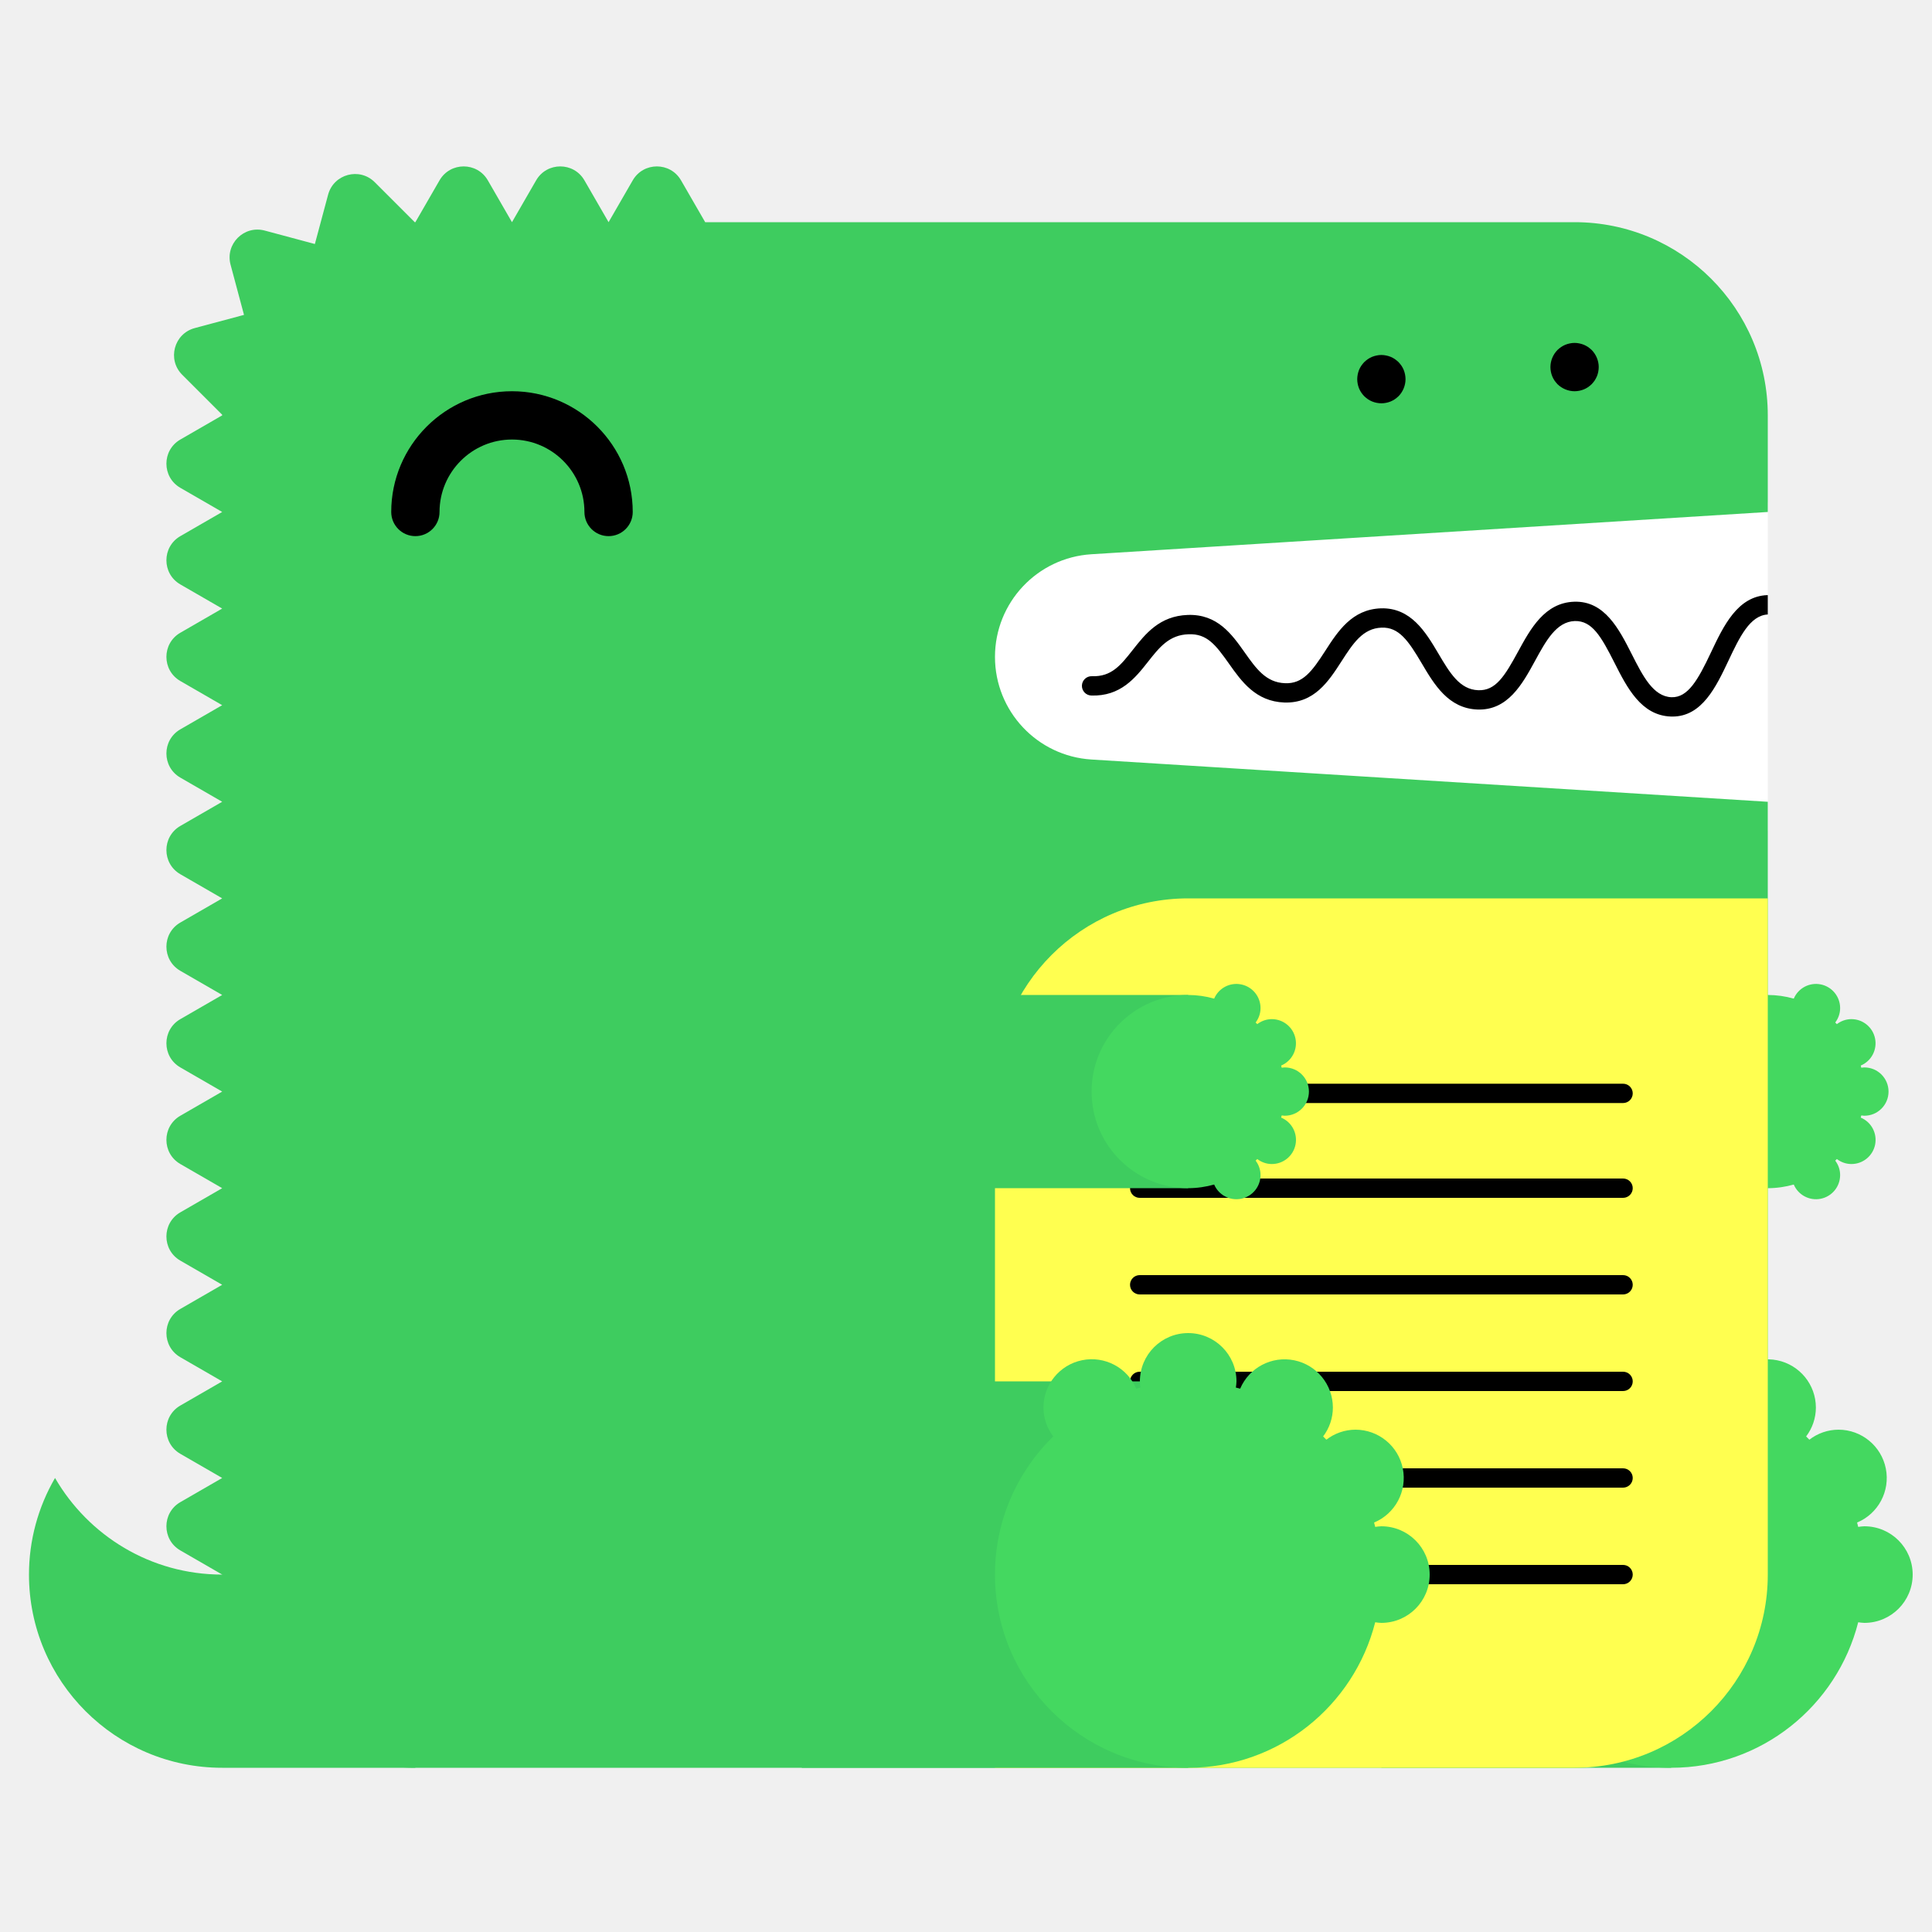
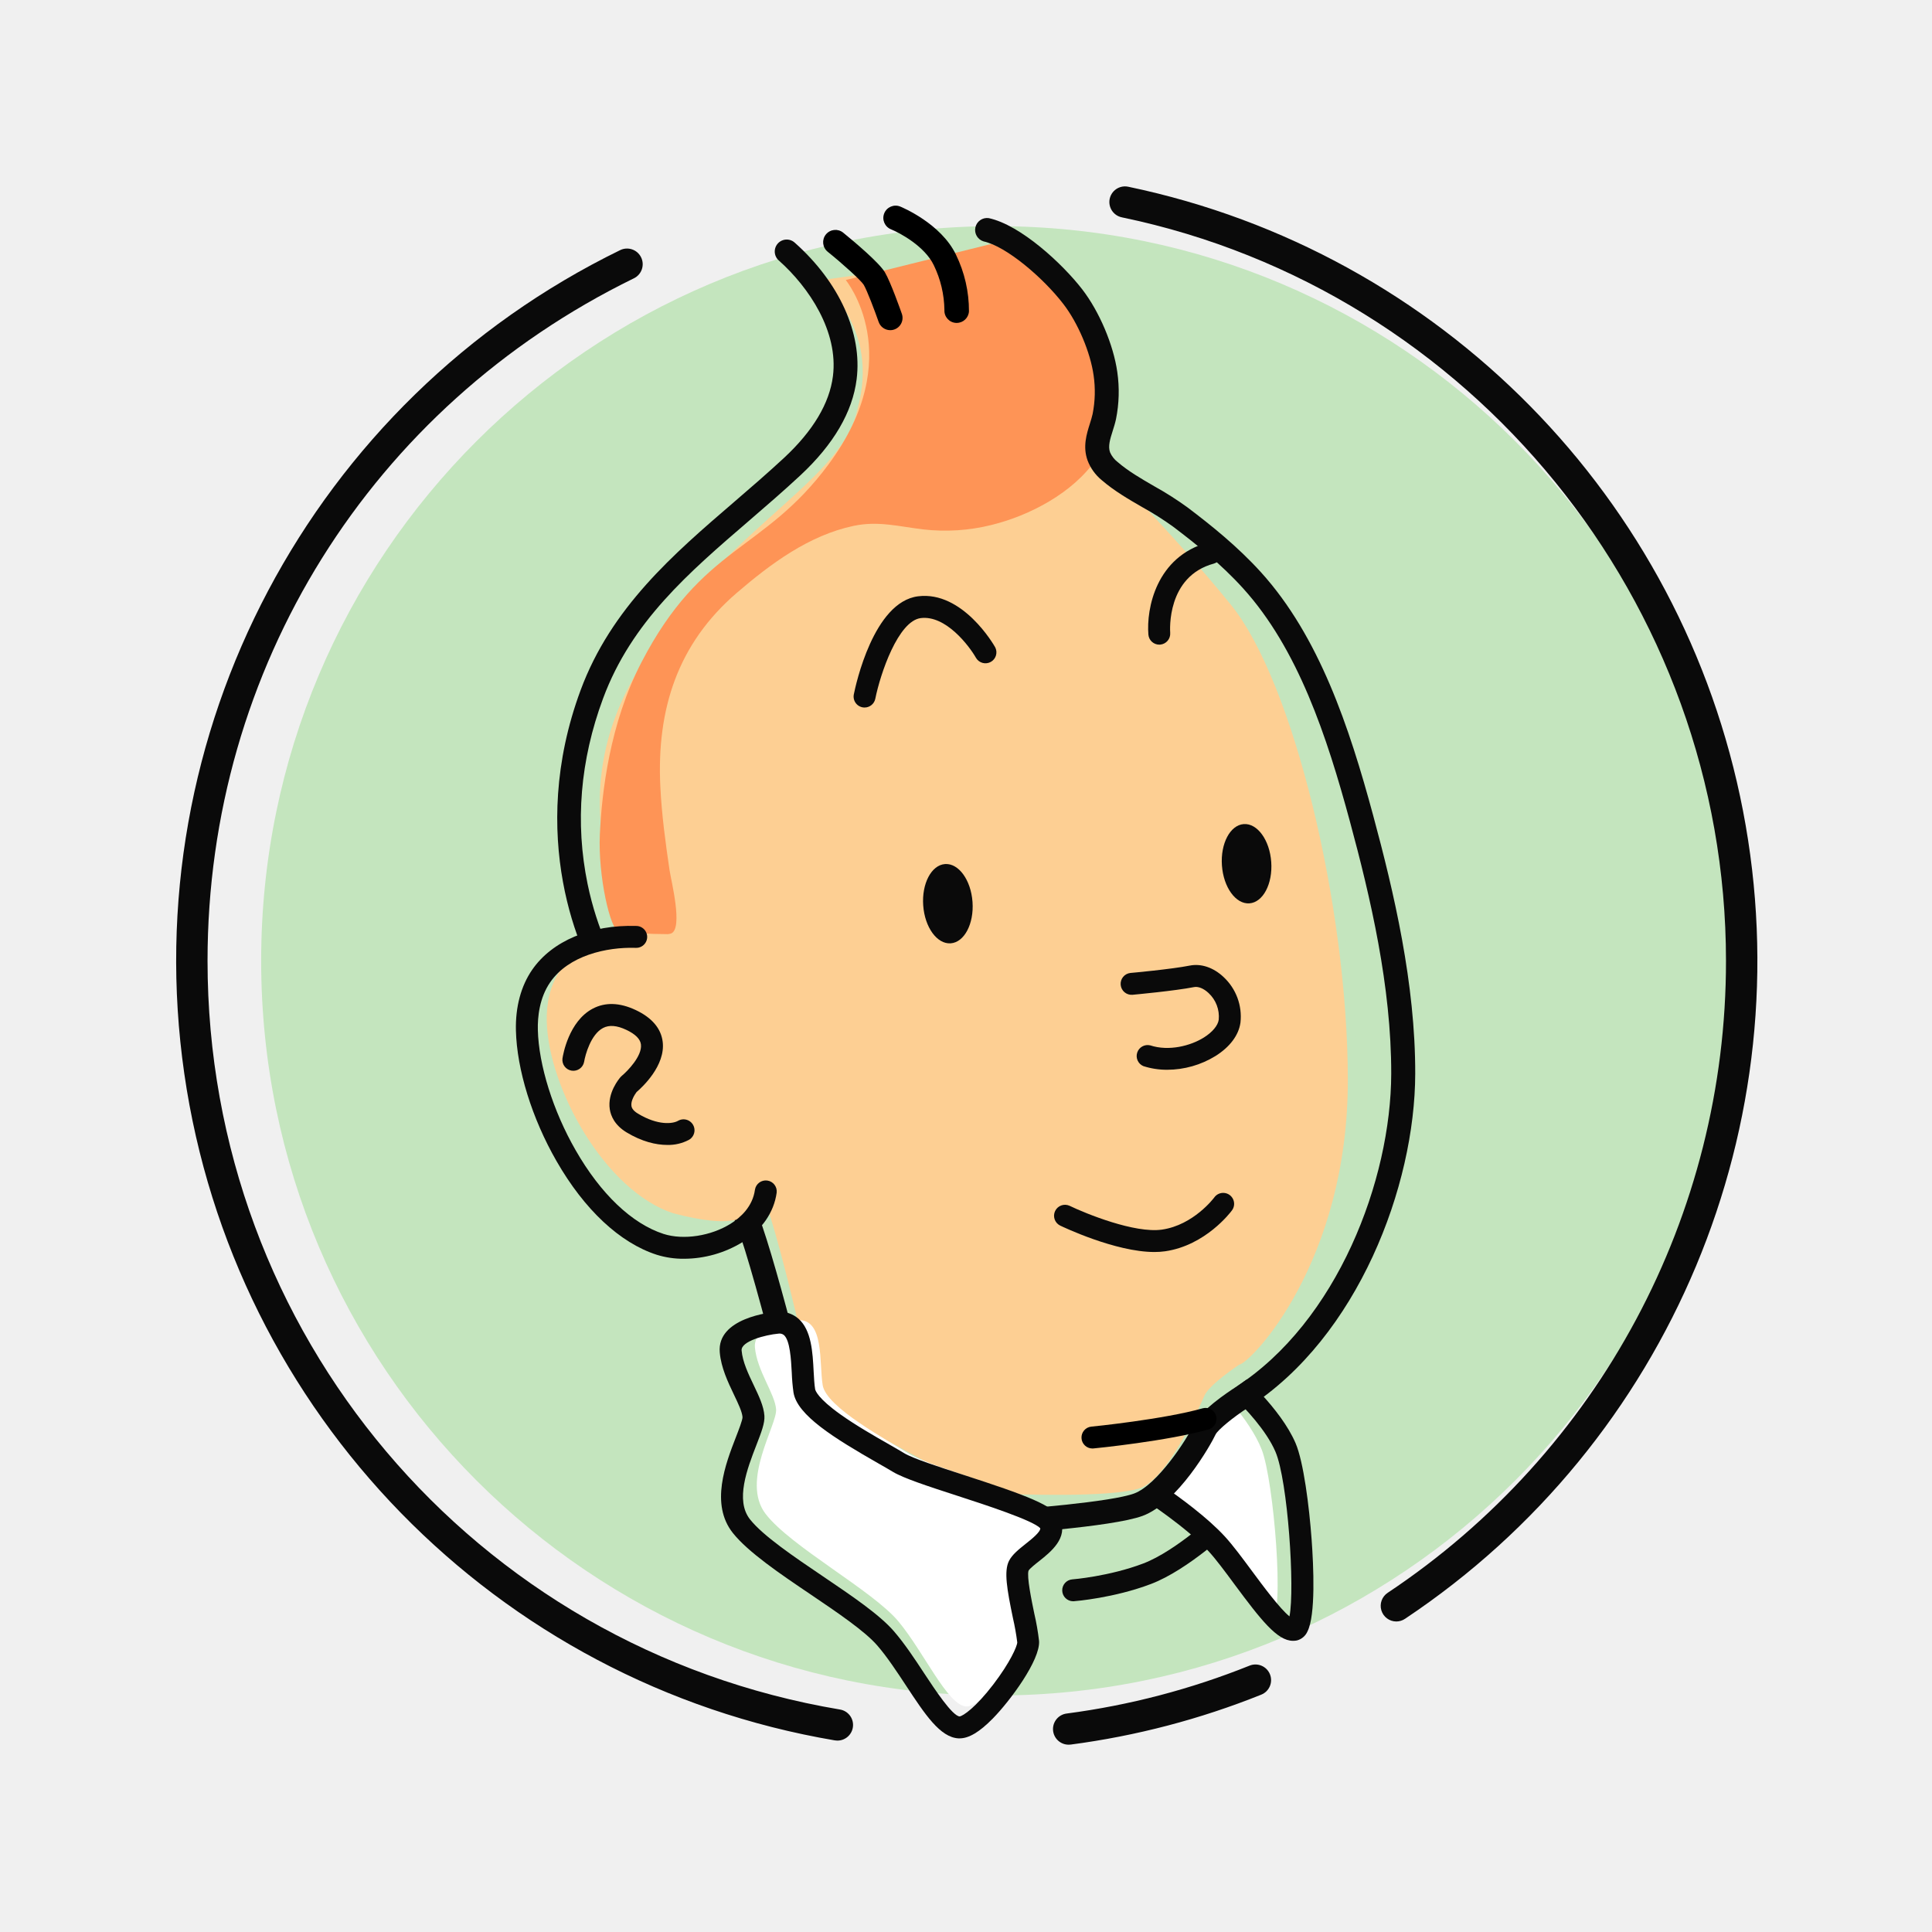
- <svg xmlns="http://www.w3.org/2000/svg" width="200" height="200" viewBox="0 0 200 200">
-   <g fill="none" fill-rule="evenodd">
-     <path fill="#FFF" d="M99 52h84v34H99z" />
-     <path d="M23 163c-7.398 0-13.843-4.027-17.303-10A19.886 19.886 0 0 0 3 163c0 11.046 8.954 20 20 20h20v-20H23z" fill="#3ECC5F" />
-     <path d="M112.98 57.376L183 53V43c0-11.046-8.954-20-20-20H73l-2.5-4.33c-1.112-1.925-3.889-1.925-5 0L63 23l-2.5-4.33c-1.111-1.925-3.889-1.925-5 0L53 23l-2.5-4.33c-1.111-1.925-3.889-1.925-5 0L43 23c-.022 0-.042.003-.065.003l-4.142-4.141c-1.57-1.571-4.252-.853-4.828 1.294l-1.369 5.104-5.192-1.392c-2.148-.575-4.111 1.389-3.535 3.536l1.39 5.193-5.102 1.367c-2.148.576-2.867 3.259-1.296 4.83l4.142 4.142c0 .021-.003.042-.003.064l-4.33 2.5c-1.925 1.111-1.925 3.889 0 5L23 53l-4.33 2.5c-1.925 1.111-1.925 3.889 0 5L23 63l-4.33 2.5c-1.925 1.111-1.925 3.889 0 5L23 73l-4.33 2.5c-1.925 1.111-1.925 3.889 0 5L23 83l-4.33 2.5c-1.925 1.111-1.925 3.889 0 5L23 93l-4.33 2.5c-1.925 1.111-1.925 3.889 0 5L23 103l-4.33 2.5c-1.925 1.111-1.925 3.889 0 5L23 113l-4.33 2.5c-1.925 1.111-1.925 3.889 0 5L23 123l-4.33 2.5c-1.925 1.111-1.925 3.889 0 5L23 133l-4.33 2.5c-1.925 1.111-1.925 3.889 0 5L23 143l-4.33 2.5c-1.925 1.111-1.925 3.889 0 5L23 153l-4.33 2.5c-1.925 1.111-1.925 3.889 0 5L23 163c0 11.046 8.954 20 20 20h120c11.046 0 20-8.954 20-20V83l-70.02-4.376A10.645 10.645 0 0 1 103 68c0-5.621 4.37-10.273 9.98-10.624" fill="#3ECC5F" />
-     <path fill="#3ECC5F" d="M143 183h30v-40h-30z" />
-     <path d="M193 158c-.219 0-.428.037-.639.064-.038-.15-.074-.301-.116-.451A5 5 0 0 0 190.32 148a4.96 4.96 0 0 0-3.016 1.036 26.531 26.531 0 0 0-.335-.336 4.955 4.955 0 0 0 1.011-2.987 5 5 0 0 0-9.599-1.959c-.148-.042-.297-.077-.445-.115.027-.211.064-.42.064-.639a5 5 0 0 0-5-5 5 5 0 0 0-5 5c0 .219.037.428.064.639-.148.038-.297.073-.445.115a4.998 4.998 0 0 0-9.599 1.959c0 1.125.384 2.151 1.011 2.987-3.717 3.632-6.031 8.693-6.031 14.3 0 11.046 8.954 20 20 20 9.339 0 17.16-6.41 19.361-15.064.211.027.42.064.639.064a5 5 0 0 0 5-5 5 5 0 0 0-5-5" fill="#44D860" />
-     <path fill="#3ECC5F" d="M153 123h30v-20h-30z" />
-     <path d="M193 115.5a2.5 2.5 0 1 0 0-5c-.109 0-.214.019-.319.032-.02-.075-.037-.15-.058-.225a2.501 2.501 0 0 0-.963-4.807c-.569 0-1.088.197-1.508.518a6.653 6.653 0 0 0-.168-.168c.314-.417.506-.931.506-1.494a2.5 2.5 0 0 0-4.8-.979A9.987 9.987 0 0 0 183 103c-5.522 0-10 4.478-10 10s4.478 10 10 10c.934 0 1.833-.138 2.69-.377a2.5 2.5 0 0 0 4.8-.979c0-.563-.192-1.077-.506-1.494.057-.055.113-.111.168-.168.42.321.939.518 1.508.518a2.5 2.5 0 0 0 .963-4.807c.021-.074.038-.15.058-.225.105.013.21.032.319.032" fill="#44D860" />
-     <path d="M63 55.5a2.5 2.5 0 0 1-2.5-2.5c0-4.136-3.364-7.5-7.5-7.5s-7.5 3.364-7.5 7.5a2.5 2.5 0 1 1-5 0c0-6.893 5.607-12.5 12.5-12.5S65.5 46.107 65.5 53a2.5 2.5 0 0 1-2.5 2.5" fill="#000" />
-     <path d="M103 183h60c11.046 0 20-8.954 20-20V93h-60c-11.046 0-20 8.954-20 20v70z" fill="#FFFF50" />
-     <path d="M168.02 124h-50.04a1 1 0 1 1 0-2h50.04a1 1 0 1 1 0 2m0 20h-50.04a1 1 0 1 1 0-2h50.04a1 1 0 1 1 0 2m0 20h-50.04a1 1 0 1 1 0-2h50.04a1 1 0 1 1 0 2m0-49.814h-50.04a1 1 0 1 1 0-2h50.04a1 1 0 1 1 0 2m0 19.814h-50.04a1 1 0 1 1 0-2h50.04a1 1 0 1 1 0 2m0 20h-50.04a1 1 0 1 1 0-2h50.04a1 1 0 1 1 0 2M183 61.611c-.012 0-.022-.006-.034-.005-3.09.105-4.552 3.196-5.842 5.923-1.346 2.85-2.387 4.703-4.093 4.647-1.889-.068-2.969-2.202-4.113-4.46-1.314-2.594-2.814-5.536-5.963-5.426-3.046.104-4.513 2.794-5.807 5.167-1.377 2.528-2.314 4.065-4.121 3.994-1.927-.07-2.951-1.805-4.136-3.813-1.321-2.236-2.848-4.75-5.936-4.664-2.994.103-4.465 2.385-5.763 4.4-1.373 2.13-2.335 3.428-4.165 3.351-1.973-.07-2.992-1.51-4.171-3.177-1.324-1.873-2.816-3.993-5.895-3.89-2.928.1-4.399 1.97-5.696 3.618-1.232 1.564-2.194 2.802-4.229 2.724a1 1 0 0 0-.072 2c3.017.101 4.545-1.8 5.872-3.487 1.177-1.496 2.193-2.787 4.193-2.855 1.926-.082 2.829 1.115 4.195 3.045 1.297 1.834 2.769 3.914 5.731 4.021 3.103.104 4.596-2.215 5.918-4.267 1.182-1.834 2.202-3.417 4.15-3.484 1.793-.067 2.769 1.35 4.145 3.681 1.297 2.197 2.766 4.686 5.787 4.796 3.125.108 4.634-2.62 5.949-5.035 1.139-2.088 2.214-4.06 4.119-4.126 1.793-.042 2.728 1.595 4.111 4.33 1.292 2.553 2.757 5.445 5.825 5.556l.169.003c3.064 0 4.518-3.075 5.805-5.794 1.139-2.41 2.217-4.68 4.067-4.773v-2z" fill="#000" />
-     <path fill="#3ECC5F" d="M83 183h40v-40H83z" />
-     <path d="M143 158c-.219 0-.428.037-.639.064-.038-.15-.074-.301-.116-.451A5 5 0 0 0 140.32 148a4.96 4.96 0 0 0-3.016 1.036 26.531 26.531 0 0 0-.335-.336 4.955 4.955 0 0 0 1.011-2.987 5 5 0 0 0-9.599-1.959c-.148-.042-.297-.077-.445-.115.027-.211.064-.42.064-.639a5 5 0 0 0-5-5 5 5 0 0 0-5 5c0 .219.037.428.064.639-.148.038-.297.073-.445.115a4.998 4.998 0 0 0-9.599 1.959c0 1.125.384 2.151 1.011 2.987-3.717 3.632-6.031 8.693-6.031 14.3 0 11.046 8.954 20 20 20 9.339 0 17.16-6.41 19.361-15.064.211.027.42.064.639.064a5 5 0 0 0 5-5 5 5 0 0 0-5-5" fill="#44D860" />
-     <path fill="#3ECC5F" d="M83 123h40v-20H83z" />
-     <path d="M133 115.5a2.5 2.5 0 1 0 0-5c-.109 0-.214.019-.319.032-.02-.075-.037-.15-.058-.225a2.501 2.501 0 0 0-.963-4.807c-.569 0-1.088.197-1.508.518a6.653 6.653 0 0 0-.168-.168c.314-.417.506-.931.506-1.494a2.5 2.5 0 0 0-4.8-.979A9.987 9.987 0 0 0 123 103c-5.522 0-10 4.478-10 10s4.478 10 10 10c.934 0 1.833-.138 2.69-.377a2.5 2.5 0 0 0 4.8-.979c0-.563-.192-1.077-.506-1.494.057-.055.113-.111.168-.168.42.321.939.518 1.508.518a2.5 2.5 0 0 0 .963-4.807c.021-.074.038-.15.058-.225.105.013.21.032.319.032" fill="#44D860" />
-     <path d="M143 41.75c-.16 0-.33-.02-.49-.05a2.52 2.52 0 0 1-.47-.14c-.15-.06-.29-.14-.431-.23-.13-.09-.259-.2-.38-.31-.109-.12-.219-.24-.309-.38s-.17-.28-.231-.43a2.619 2.619 0 0 1-.189-.96c0-.16.02-.33.05-.49.03-.16.08-.31.139-.47.061-.15.141-.29.231-.43.09-.13.2-.26.309-.38.121-.11.25-.22.38-.31.141-.09.281-.17.431-.23.149-.06.31-.11.47-.14.32-.07.65-.07.98 0 .159.03.32.08.47.14.149.06.29.14.43.23.13.09.259.2.38.31.11.12.22.25.31.38.09.14.17.28.23.43.06.16.11.31.14.47.029.16.05.33.05.49 0 .66-.271 1.31-.73 1.77-.121.11-.25.22-.38.31-.14.09-.281.17-.43.23a2.565 2.565 0 0 1-.96.19m20-1.25c-.66 0-1.3-.27-1.771-.73a3.802 3.802 0 0 1-.309-.38c-.09-.14-.17-.28-.231-.43a2.619 2.619 0 0 1-.189-.96c0-.66.27-1.3.729-1.77.121-.11.25-.22.38-.31.141-.09.281-.17.431-.23.149-.06.31-.11.47-.14.32-.07.66-.07.98 0 .159.03.32.08.47.14.149.06.29.14.43.23.13.09.259.2.38.31.459.47.73 1.11.73 1.77 0 .16-.021.33-.05.49-.03.16-.08.32-.14.47-.07.15-.14.29-.23.43-.09.13-.2.26-.31.38-.121.11-.25.22-.38.31-.14.09-.281.17-.43.23a2.565 2.565 0 0 1-.96.19" fill="#000" />
-   </g>
+ <svg xmlns="http://www.w3.org/2000/svg" t="1655916145135" class="icon" viewBox="0 0 1024 1024" version="1.1" p-id="1502" width="200" height="200">
+   <defs>
+     <style type="text/css" />
+   </defs>
+   <path d="M527.82 509.26m-389.4 0a389.4 389.4 0 1 0 778.8 0 389.4 389.4 0 1 0-778.8 0Z" fill="#C4E5BE" p-id="1503" />
+   <path d="M443.81 922.55a8.37 8.37 0 0 1-1.38-0.12 419.1 419.1 0 0 1-113.76-789.84A8.29 8.29 0 0 1 336 147.5c-139.43 68.11-226 206.73-226 361.76 0 197.28 141 364.16 335.19 396.82a8.29 8.29 0 0 1-1.37 16.47zM566.48 924.72a8.29 8.29 0 0 1-1.07-16.52 400.26 400.26 0 0 0 96.91-25.39 8.29 8.29 0 1 1 6.18 15.39 416.88 416.88 0 0 1-100.93 26.45 8.46 8.46 0 0 1-1.09 0.07zM740.1 859.42a8.29 8.29 0 0 1-4.61-15.19 402 402 0 0 0 179.32-335c0-189.72-134.6-355.41-320.05-394A8.29 8.29 0 1 1 598.13 99a419.09 419.09 0 0 1 146.56 759 8.25 8.25 0 0 1-4.59 1.42zM568.77 848.7a5.81 5.81 0 0 1-0.44-11.6c0.19 0 19.65-1.59 37.62-8.42 17.72-6.74 39.66-27.59 39.88-27.8a5.81 5.81 0 0 1 8 8.4c-1 0.92-23.88 22.7-43.78 30.26-19.58 7.44-40 9.08-40.86 9.14z" fill="#0A0A0A" p-id="1504" />
+   <path d="M609.14 788.5s19.54 14.43 30 27.28 27.78 44.94 34.82 43.15 1.25-74.13-5.25-90.68-24.4-33.95-24.4-33.95z" fill="#FFFFFF" p-id="1505" />
+   <path d="M685.26 869.66c-8.33 0-17.06-11.21-31-30-5-6.78-9.76-13.18-13.6-17.38-11.74-12.83-34.28-27.47-34.51-27.62a5.81 5.81 0 0 1-1.51-8.33l43.27-58.4a5.81 5.81 0 0 1 8.45-0.95c0.91 0.78 22.34 19.34 30.31 37.9 4.25 9.88 7.24 33.63 8.51 51 1.06 14.48 2.19 40.08-2.19 48.81a8.39 8.39 0 0 1-5.55 4.77 9.28 9.28 0 0 1-2.18 0.2z m-67.67-81.33c7.73 5.33 22.4 16 31.64 26.08 4.25 4.64 9.17 11.28 14.37 18.31 5.73 7.74 14.77 19.94 19.85 24 2.91-14.61-0.83-71.9-7.45-87.31-4.86-11.31-16.21-23.25-22.61-29.42z" fill="#0A0A0A" p-id="1506" />
+   <path d="M439.22 155.75s33.15 23.82 20.33 68.67c-8.81 40.42-78 65.76-120.56 145.7-38.13 71.55 3.33 135.88 11.58 147.5s48.07 93.67 58.91 122.46 28.26 110 28.26 110l77.15 42.11 24.44 6.69s55.75 2.37 70.47-3.21 31.17-43.08 33.83-49S662 730.33 662 730.33c6-0.75 57.82-54.16 57.59-151.44-0.22-91.57-28.84-210.51-62-251.34s-67.38-73.52-68.84-78 12.9-36.5-2.68-63.37c0 0-26-37.1-39.36-46" fill="#C4E5BE" p-id="1507" />
+   <path d="M434 148.71s33.15 23.82 20.33 68.67c-8.81 40.42-78 65.76-120.56 145.7-38.13 71.55 3.33 135.88 11.58 147.5s48.1 93.68 58.95 122.42 28.26 110 28.26 110l77.15 42.11 24.44 6.69s55.75 2.37 70.47-3.21 31.17-43.08 33.83-49 18.35-16.29 18.35-16.29c6-0.75 57.82-54.16 57.59-151.44-0.22-91.57-28.84-210.51-62-251.34S585 247 583.51 242.5s12.9-36.5-2.68-63.37c0 0-26-37.1-39.36-46" fill="#FDCF93" p-id="1508" />
+   <path d="M327.88 493.6a214.59 214.59 0 0 0 25.06 1.5 6.81 6.81 0 0 0 2.82-0.36c6.37-2.74-0.06-28-0.87-33.45-2.18-14.74-4.18-29.52-4.9-44.41-2-41.06 9.2-75.78 40.59-102.71 17.84-15.31 38.14-30.46 61.92-35.46 13-2.74 24.13 0.39 36.86 1.89a101.59 101.59 0 0 0 36-2.32c20.44-5 43.4-17.05 55.65-34.94 6.19-9 3.52-20.28 1.37-30.55-6.15-29.37 4.64-34-16.35-55.29-11.46-11.64-19.5-21-40.57-28.22l-77.19 19.14s33.4 40.58-9.27 97.91c-34.56 46.44-66.72 42.5-99 104.67-16.88 32.5-21.06 69.18-22.07 91.33s5.64 50.82 9.95 51.27z" fill="#FE9456" p-id="1509" />
+   <path d="M525.12 813.52h-0.45l-24.73-1.78a6.33 6.33 0 0 1-1.56-0.31l-67.52-22.69a6.34 6.34 0 0 1-4.15-4.54c-0.25-1.06-25.42-106.6-36.63-135.71-11.55-30-61.62-112.63-69.72-123.72-13.2-18.07-41.21-81.86-12.61-159 16.2-43.71 49.21-72.09 81.14-99.54 8.87-7.62 18-15.51 26.76-23.63 15.34-14.3 24-28.84 25.82-43.21 3-23.75-12.8-47.18-28.54-61.2a6.34 6.34 0 1 1 8.43-9.46c23.5 20.93 35.71 47.93 32.68 72.23-2.17 17.4-12.18 34.53-29.76 50.92-8.9 8.3-18.17 16.26-27.13 24-32.12 27.61-62.46 53.69-77.52 94.33-12.14 32.74-14.89 65.84-8.19 98.36 5.13 24.88 14.77 42.79 19.15 48.78 8.28 11.33 59.47 95.88 71.32 126.64 10.48 27.22 31.8 115.1 36.32 133.91l63.43 21.32 23.5 1.69c17.46-1.1 63.91-4.85 76-9.34s27.74-28.31 31.58-36.58c3.37-7.26 17.74-16.91 22.06-19.7 54.08-34.79 82.48-110 82.58-166.24 0.08-46.1-11-93.42-21.89-133.63-12.22-45.21-27.54-91.47-56.6-123.56-11.76-13-25.35-23.81-37.09-32.7a159.42 159.42 0 0 0-16.42-10.39c-7.3-4.22-14.84-8.59-21.38-14.23a25 25 0 0 1-7.58-10.54c-2.61-7.26-0.48-14 1.23-19.43 0.57-1.82 1.11-3.53 1.46-5.15a60.33 60.33 0 0 0 0.52-20.5c-1.72-12.23-8.29-27.75-16-37.75-10.75-14-30.31-30.65-42.31-33.22A6.34 6.34 0 0 1 524 115.6c17 3.63 39.28 24.34 49.7 37.88 9 11.73 16.46 29.3 18.49 43.71a73.29 73.29 0 0 1-0.68 24.93c-0.47 2.2-1.13 4.28-1.77 6.3-1.37 4.34-2.55 8.09-1.39 11.33a13.11 13.11 0 0 0 4 5.12c5.64 4.86 12.35 8.75 19.45 12.86A171.34 171.34 0 0 1 629.49 269c12.21 9.24 26.38 20.54 38.84 34.3 30.86 34.07 46.8 82 59.44 128.76 11.09 41 22.42 89.37 22.33 137-0.11 59.71-30.5 139.64-88.39 176.87-8.17 5.27-16.32 12-17.43 14.38-2.66 5.72-20.06 36.23-38.67 43.13-16.2 6-73.6 9.73-80.09 10.14z" fill="#0A0A0A" p-id="1510" />
+   <path d="M471.85 175a6.51 6.51 0 0 1-6.14-4.35c-2.1-6-6.11-16.62-7.91-19.69-1.43-2.33-11-11-19.12-17.54a6.51 6.51 0 0 1 8.23-10.1c5.64 4.6 19.09 15.85 22.14 21.06s8.35 20.24 8.95 21.95a6.51 6.51 0 0 1-6.14 8.67zM507.07 171.15h-0.34a6.51 6.51 0 0 1-6.17-6.83 56 56 0 0 0-5.64-23.78c-4.77-10-18-17.13-22.68-19a6.51 6.51 0 0 1 4.91-12.06c0.88 0.36 21.62 9 29.52 25.49a68 68 0 0 1 6.9 30.06 6.51 6.51 0 0 1-6.5 6.12z" fill="" p-id="1511" />
+   <path d="M341.94 495.89c-16.44-0.57-35.63 4.56-45.38 19-5.14 7.63-7 17.19-6.78 26.47 0.92 35.68 30.93 89.79 67 101.69 30.47 8 46.82 5.6 49.71-16.21" fill="#FDCF93" p-id="1512" />
+   <path d="M362.44 667.17a47.05 47.05 0 0 1-14.33-2.11c-19.53-6.28-38.41-23.93-53.17-49.7-13-22.65-21-48.51-21.49-69.2-0.3-12.43 2.67-23.54 8.59-32.13 10.55-15.32 31.19-24 55.19-23.26a5.81 5.81 0 1 1-0.36 11.61c-15.46-0.48-35.49 4.05-45.26 18.24-5.71 8.29-6.71 18.32-6.54 25.27 0.44 18.56 8.09 43 20 63.7 13.31 23.25 29.88 39 46.64 44.42 10.5 3.37 25.13 1.14 35.59-5.44 5.18-3.26 11.61-9 12.84-18a5.81 5.81 0 0 1 11.51 1.58c-1.44 10.45-7.89 19.77-18.17 26.24a59.61 59.61 0 0 1-31.04 8.78z" fill="#0A0A0A" p-id="1513" />
+   <path d="M353.68 606.84c-6.08 0-13.51-1.79-21.56-6.64-6.4-3.87-8.38-8.8-8.92-12.27-1.35-8.76 5-16.26 5.73-17.09a5.8 5.8 0 0 1 0.68-0.66c2.86-2.36 10.86-10.49 10.1-16.61-0.35-2.86-2.94-5.45-7.69-7.7-5.08-2.41-9.15-2.73-12.43-1-6.41 3.39-9.37 14.1-10 17.94a5.81 5.81 0 0 1-11.48-1.75c0.3-2 3.32-19.7 16-26.43 6.67-3.54 14.37-3.29 22.89 0.74s13.38 9.72 14.24 16.79c1.55 12.67-10.89 24.12-13.82 26.62-1 1.32-3.17 4.71-2.74 7.4 0.09 0.54 0.35 2.2 3.44 4.06 10.74 6.49 18.57 5.35 21.21 3.84a5.81 5.81 0 1 1 5.76 10.09 23.27 23.27 0 0 1-11.41 2.67zM458.24 375a5.81 5.81 0 0 1-5.7-6.95c1-5 10.49-49.05 34.07-52s40.16 25.75 40.85 27a5.81 5.81 0 0 1-10.12 5.7c-3.65-6.44-16.06-22.8-29.3-21.15-12 1.5-21.44 29.45-24.11 42.75a5.81 5.81 0 0 1-5.69 4.65zM614.45 341.68a5.8 5.8 0 0 1-5.78-5.32c-1.13-13.65 4.06-41.43 31.75-48.88a5.81 5.81 0 0 1 3 11.22c-25.19 6.77-23.28 35.5-23.19 36.72a5.82 5.82 0 0 1-5.33 6.24zM618.66 567a40.69 40.69 0 0 1-12.66-1.94 5.81 5.81 0 0 1 3.62-11c9.88 3.25 21.4 0.26 28.43-4.14 4.53-2.83 7.48-6.36 7.9-9.43a17.06 17.06 0 0 0-5.38-14.16c-2.57-2.42-5.45-3.6-7.71-3.15-10.14 2-31.75 4-32.66 4.08a5.81 5.81 0 0 1-1.06-11.57c0.22 0 21.92-2 31.47-3.91 6-1.19 12.55 1 17.93 6.09a28.62 28.62 0 0 1 8.93 24.13c-0.9 6.64-5.6 12.93-13.24 17.71a49 49 0 0 1-25.57 7.29zM611.87 663.59c-20.74 0-48.78-13.43-50.07-14.06a5.81 5.81 0 0 1 5.05-10.46c8.74 4.22 34.57 14.71 49 12.65 16.74-2.4 27.55-16.79 27.66-16.94a5.81 5.81 0 1 1 9.34 6.9c-0.56 0.75-13.86 18.45-35.35 21.53a39.54 39.54 0 0 1-5.63 0.38z" fill="#0A0A0A" p-id="1514" />
+   <path d="M489.319 479.903a21.06 13.1 85.93 1 0 26.134-1.86 21.06 13.1 85.93 1 0-26.134 1.86Z" fill="#0A0A0A" p-id="1515" />
+   <path d="M647.646 458.719a21.06 13.1 85.93 1 0 26.134-1.86 21.06 13.1 85.93 1 0-26.134 1.86Z" fill="#0A0A0A" p-id="1516" />
+   <path d="M579 767.73a5.81 5.81 0 0 1-0.57-11.59c0.38 0 38.73-3.91 59.1-9.73a5.81 5.81 0 0 1 3.19 11.17c-21.37 6.11-59.53 10-61.14 10.12z" fill="" p-id="1517" />
+   <path d="M422.84 699.72s-23.81 2-22.72 14.41 10.65 24.62 11.23 32.88-18.88 38-5.58 55.36 56.77 40.64 70.4 57 26 44.47 35.93 45.09 34.05-34.36 33.41-43.08-7.6-32.41-4.78-38.32 18.94-12.55 15.17-21.35S493.66 778 482 770.64s-44-24.64-45.95-36.42 0.95-35.33-13.21-34.5z" fill="#FFFFFF" p-id="1518" />
+   <path d="M508.61 921.37h-0.6c-9.73-0.54-17.71-12.64-27.81-28-4.92-7.47-10-15.2-15.19-21.19-6.58-7.63-21.19-17.51-35.32-27.07-16.32-11-33.2-22.47-41.26-32.6-12.15-15.29-3.85-36.7 1.65-50.87 1.47-3.8 3.49-9 3.47-10.52-0.19-2.82-2.3-7.24-4.54-11.92-3.2-6.7-6.82-14.29-7.52-22.4-1.59-18.24 26.86-21.25 30.11-21.54h0.15a15.43 15.43 0 0 1 11.5 3.72c6.84 6.09 7.48 17.7 8 27.94 0.19 3.5 0.37 6.82 0.78 9.33 0.12 0.73 1.33 4.82 13.48 13.46 8.13 5.79 17.89 11.37 25.73 15.85 3.14 1.8 5.86 3.35 8 4.66 4.49 2.73 18.23 7.2 31.52 11.52 33.11 10.77 48 16.23 51.1 23.37 4.44 10.06-5 17.48-11.18 22.39-2 1.56-4.93 3.89-5.54 5-1 3.12 1.64 15.88 3.06 22.75a129.21 129.21 0 0 1 2.52 14.5c0.72 10.05-15.31 31.74-24.48 41.06-7.05 7.19-12.68 10.56-17.63 10.56z m-96.07-214.51c-6.84 0.63-19.91 4-19.47 8.95 0.52 6 3.53 12.32 6.44 18.41 2.72 5.71 5.3 11.1 5.64 16.16 0.27 3.9-1.62 8.76-4.23 15.49-4.81 12.39-11.39 29.37-3.38 39.44 6.94 8.74 23.07 19.65 38.67 30.2 15.44 10.44 30 20.31 37.6 29.1 5.67 6.57 11 14.61 16.1 22.39 5.53 8.38 14.76 22.38 18.69 22.75 1.8-0.23 8.45-4.63 17.9-17 8.87-11.61 12.63-20.22 12.67-22.26a130.48 130.48 0 0 0-2.3-12.91c-3.14-15.16-4.84-24.76-2.1-30.24 1.68-3.36 5.12-6.08 8.76-9 2.88-2.27 8.14-6.43 7.82-8.37-4-4.17-29-12.33-44.13-17.24s-28.31-9.21-34-12.64c-2-1.23-4.68-2.75-7.75-4.5-23.4-13.38-42.92-25.45-44.9-37.52a103 103 0 0 1-0.92-10.58c-0.39-7.18-0.92-17-4.16-19.89a3.77 3.77 0 0 0-2.95-0.74z m0.07 0z" fill="#0A0A0A" p-id="1519" />
</svg>
